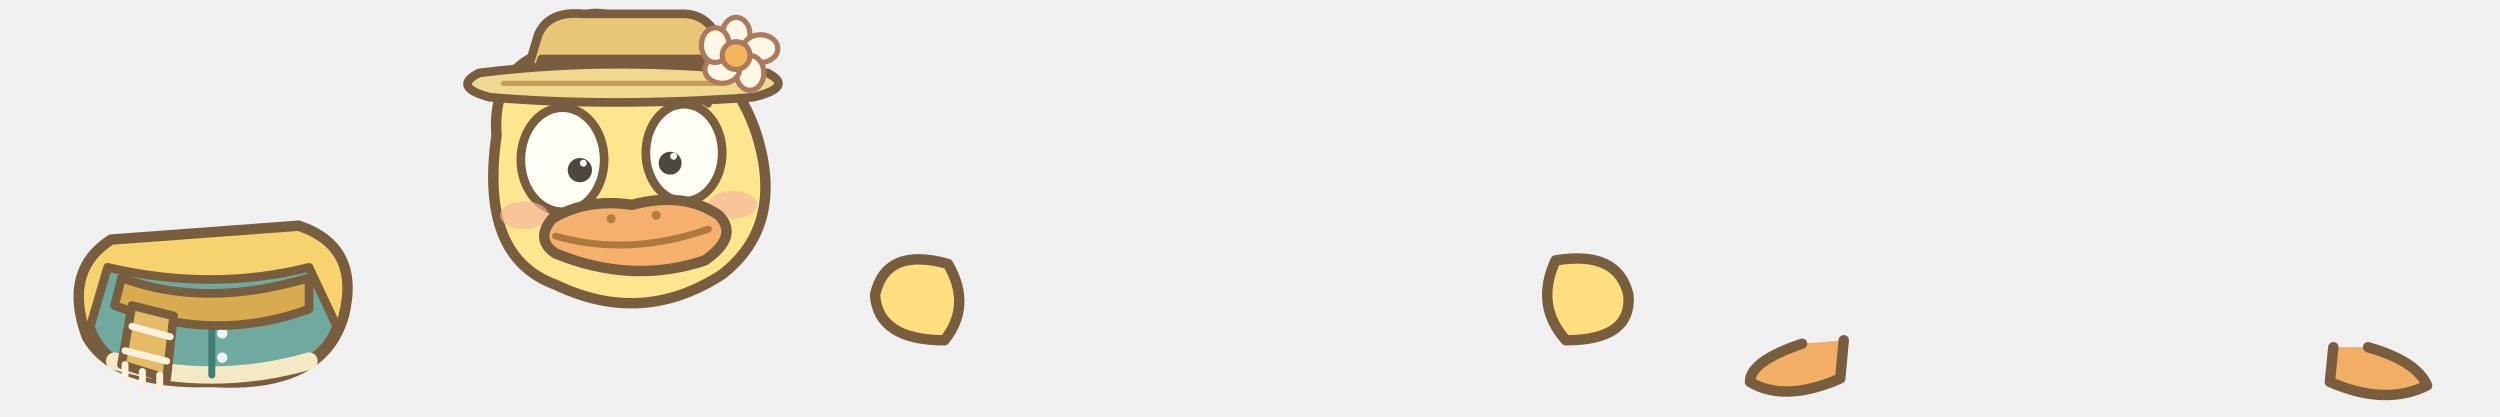
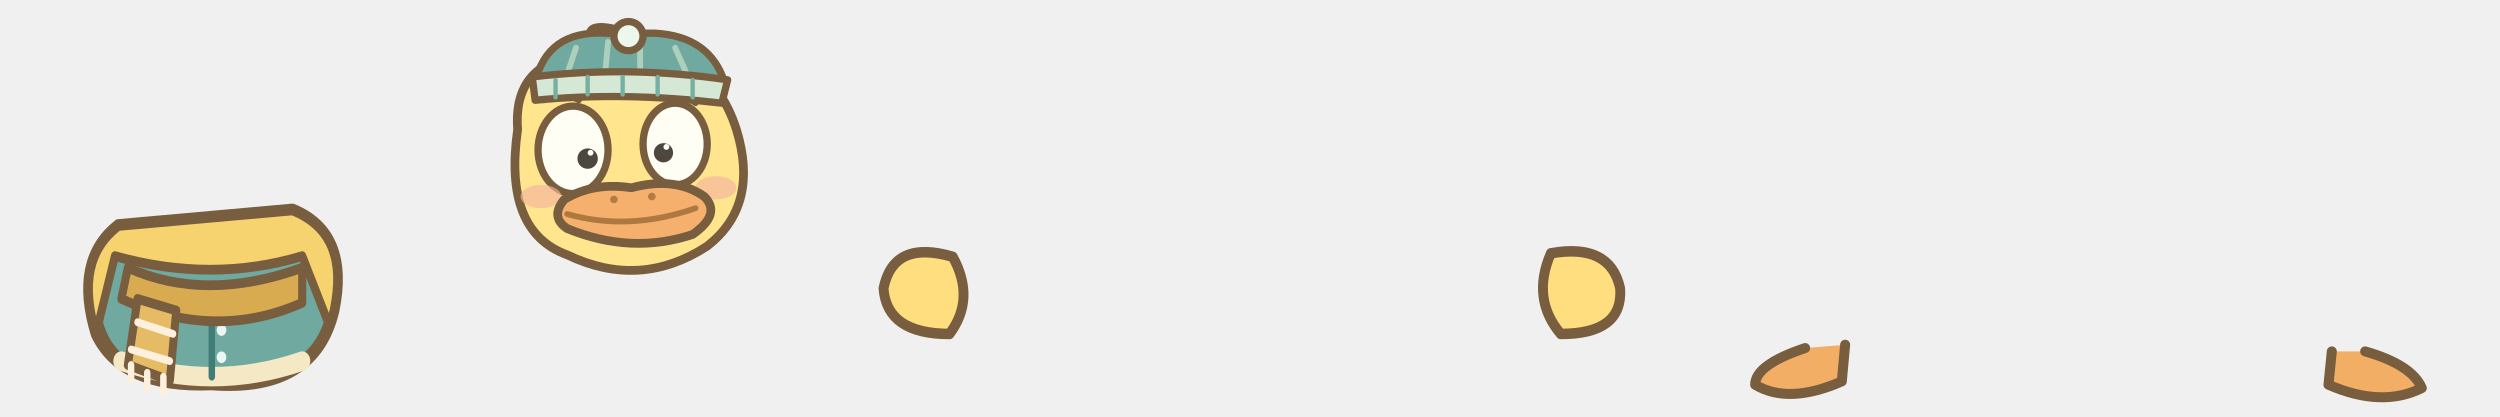
<svg xmlns="http://www.w3.org/2000/svg" width="720" height="120" viewBox="0 0 720 120">
  <g stroke="#785D3E" stroke-width="3" stroke-linecap="round" stroke-linejoin="round">
    <g transform="translate(0 0)">
-       <path d="M32 69Q18 78 25 97Q33 111 61 110Q93 112 99 91Q104 71 86 65Z" fill="#F6D36E" />
-       <g stroke="#785D3E" stroke-width="2.5" stroke-linejoin="round" stroke-linecap="round">
-         <path d="M31 77Q61 84 89 77L97 94Q91 110 61 110Q31 110 26 94Z" fill="#70A9A0" />
-         <path d="M33 104Q61 112 89 104" fill="none" stroke="#F4E9C4" stroke-width="5" />
-         <path d="M61 90V108" stroke="#427C76" stroke-width="2" />
-         <circle cx="64" cy="96" r="1.5" fill="#EAF7F2" stroke="none" />
-         <circle cx="64" cy="103" r="1.5" fill="#EAF7F2" stroke="none" />
-         <path d="M35 80Q59 89 89 80L89 89Q62 99 33 88Z" fill="#D9AB50" />
-         <path d="M38 88L50 91L48 109L35 105Z" fill="#E6BB66" />
-         <path d="M38 94L49 97M36 101L48 104M36 105L36 109M41 107V111M46 108V112" stroke="#FFF0DD" stroke-width="2" />
+       <g transform="translate(61 104) scale(0.93 1.12) translate(-61 -104)" data-growth-part="body">
+         <path d="M32 69Q18 78 25 97Q33 111 61 110Q93 112 99 91Q104 71 86 65Z" fill="#F6D36E" />
+         <g stroke="#785D3E" stroke-width="2.5" stroke-linejoin="round" stroke-linecap="round">
+           <path d="M31 77Q61 84 89 77L97 94Q91 110 61 110Q31 110 26 94Z" fill="#70A9A0" />
+           <path d="M33 104Q61 112 89 104" fill="none" stroke="#F4E9C4" stroke-width="5" />
+           <path d="M61 90V108" stroke="#427C76" stroke-width="2" />
+           <circle cx="64" cy="96" r="1.5" fill="#EAF7F2" stroke="none" />
+           <circle cx="64" cy="103" r="1.5" fill="#EAF7F2" stroke="none" />
+           <path d="M35 80Q59 89 89 80L89 89Q62 99 33 88Z" fill="#D9AB50" />
+           <path d="M38 88L50 91L48 109L35 105Z" fill="#E6BB66" />
+           <path d="M38 94L49 97M36 101L48 104M36 105L36 109M41 107V111M46 108V112" stroke="#FFF0DD" stroke-width="2" />
+         </g>
      </g>
    </g>
    <g transform="translate(120 0)">
-       <path d="M23 39Q21 12 54 13Q88 8 98 39Q106 65 88 79Q65 94 40 82Q18 74 23 39Z" fill="#FFE68E" />
-       <path d="M54 14Q43 4 52 4Q65 5 64 15M61 12Q69 4 72 9" fill="#FFE68E" />
-       <path d="M32 29Q38 26 44 29M72 27Q79 26 84 30" fill="none" stroke-width="2" />
-       <ellipse cx="42" cy="46" rx="12" ry="15" fill="#FFFEF4" stroke-width="2.5" />
-       <ellipse cx="77" cy="44" rx="11" ry="14" fill="#FFFEF4" stroke-width="2.5" />
-       <g fill="#4E473E" stroke="none">
-         <circle cx="47" cy="49" r="3.5" />
-         <circle cx="73" cy="47" r="3.3" />
-       </g>
-       <g fill="#FFF" stroke="none">
-         <circle cx="48" cy="47" r="1" />
-         <circle cx="74" cy="45" r="1" />
-       </g>
-       <g fill="#F3B39B" opacity=".65" stroke="none">
-         <ellipse cx="31" cy="62" rx="7" ry="4" />
-         <ellipse cx="91" cy="59" rx="7" ry="4" />
-       </g>
-       <path d="M39 63Q49 57 62 59Q77 55 87 62Q93 68 83 75Q62 82 40 73Q34 69 39 63Z" fill="#F5B06D" />
-       <path d="M40 68Q61 74 84 66" fill="none" stroke="#AD793E" stroke-width="2" />
-       <g fill="#B37C40" stroke="none">
-         <circle cx="56" cy="63" r="1.3" />
-         <circle cx="69" cy="62" r="1.3" />
-       </g>
-       <g stroke="#785D3E" stroke-width="2.5" stroke-linejoin="round" stroke-linecap="round">
-         <path d="M32 20L35 10Q38 3 48 4H77Q87 4 90 21Z" fill="#E8C677" />
-         <path d="M36 17H88V23H34Z" fill="#72A37B" />
-         <path d="M18 21Q58 16 101 21Q109 25 97 28Q56 31 21 28Q10 25 18 21Z" fill="#F1D891" />
-         <path d="M25 24H86" fill="none" stroke="#C69F5A" stroke-width="1.5" />
-         <g stroke="#AD795D" stroke-width="1.5" fill="#FFF7E6">
-           <ellipse cx="92" cy="10" rx="4" ry="5" />
-           <ellipse cx="99" cy="14" rx="5" ry="4" />
-           <ellipse cx="96" cy="21" rx="4" ry="5" />
-           <ellipse cx="88" cy="20" rx="5" ry="4" />
-           <ellipse cx="86" cy="13" rx="4" ry="5" />
-           <circle cx="92" cy="16" r="4" fill="#F3B65A" />
+       <g transform="translate(61 65) scale(0.84) translate(-61 -72)" data-growth-part="head">
+         <path d="M23 39Q21 12 54 13Q88 8 98 39Q106 65 88 79Q65 94 40 82Q18 74 23 39Z" fill="#FFE68E" />
+         <path d="M54 14Q43 4 52 4Q65 5 64 15M61 12Q69 4 72 9" fill="#FFE68E" />
+         <path d="M32 29Q38 26 44 29M72 27Q79 26 84 30" fill="none" stroke-width="2" />
+         <ellipse cx="42" cy="46" rx="12" ry="15" fill="#FFFEF4" stroke-width="2.5" />
+         <ellipse cx="77" cy="44" rx="11" ry="14" fill="#FFFEF4" stroke-width="2.5" />
+         <g fill="#4E473E" stroke="none">
+           <circle cx="47" cy="49" r="3.5" />
+           <circle cx="73" cy="47" r="3.3" />
+         </g>
+         <g fill="#FFF" stroke="none">
+           <circle cx="48" cy="47" r="1" />
+           <circle cx="74" cy="45" r="1" />
+         </g>
+         <g fill="#F3B39B" opacity=".65" stroke="none">
+           <ellipse cx="31" cy="62" rx="7" ry="4" />
+           <ellipse cx="91" cy="59" rx="7" ry="4" />
+         </g>
+         <path d="M39 63Q49 57 62 59Q77 55 87 62Q93 68 83 75Q62 82 40 73Q34 69 39 63Z" fill="#F5B06D" />
+         <path d="M40 68Q61 74 84 66" fill="none" stroke="#AD793E" stroke-width="2" />
+         <g fill="#B37C40" stroke="none">
+           <circle cx="56" cy="63" r="1.3" />
+           <circle cx="69" cy="62" r="1.3" />
+         </g>
+         <g stroke="#785D3E" stroke-width="2.5" stroke-linejoin="round" stroke-linecap="round">
+           <path d="M29 23Q33 5 53 6H70Q89 7 94 23Z" fill="#70A9A0" />
+           <path d="M43 11L40 20M54 9L53 20M65 9V20M77 11L81 20" stroke="#ACD0BC" stroke-width="2" />
+           <path d="M28 21Q61 17 95 22L93 30Q59 26 29 29Z" fill="#D5E7D5" />
+           <path d="M36 22V28M47 21V27M59 21V27M71 21V27M83 22V28" stroke="#77AFA1" stroke-width="1.5" />
+           <circle cx="61" cy="7" r="5" fill="#EEF7EC" />
        </g>
      </g>
    </g>
    <g transform="translate(240 0)">
-       <path d="M33 76Q15 71 12 85Q13 98 32 98Q40 88 33 76" fill="#FFDE7F" />
+       <g transform="translate(61 78) scale(0.95 1.01) translate(-61 -80)" data-growth-part="wings">
+         <path d="M33 76Q15 71 12 85Q13 98 32 98Q40 88 33 76" fill="#FFDE7F" />
+       </g>
    </g>
    <g transform="translate(360 0)">
-       <path d="M88 75Q106 72 109 85Q110 98 91 98Q82 88 88 75" fill="#FFDE7F" />
+       <g transform="translate(61 78) scale(0.95 1.01) translate(-61 -80)" data-growth-part="wings">
+         <path d="M88 75Q106 72 109 85Q110 98 91 98Q82 88 88 75" fill="#FFDE7F" />
+       </g>
    </g>
    <g transform="translate(480 0)">
-       <path d="M39 99Q24 104 24 110Q34 116 50 109L51 98" fill="#F3AE65" />
+       <g transform="translate(61 106) scale(0.96) translate(-61 -105)" data-growth-part="feet">
+         <path d="M39 99Q24 104 24 110Q34 116 50 109L51 98" fill="#F3AE65" />
+       </g>
    </g>
    <g transform="translate(600 0)">
-       <path d="M72 100L71 110Q87 117 99 111Q96 104 82 100" fill="#F3AE65" />
+       <g transform="translate(61 106) scale(0.96) translate(-61 -105)" data-growth-part="feet">
+         <path d="M72 100L71 110Q87 117 99 111Q96 104 82 100" fill="#F3AE65" />
+       </g>
    </g>
  </g>
</svg>
